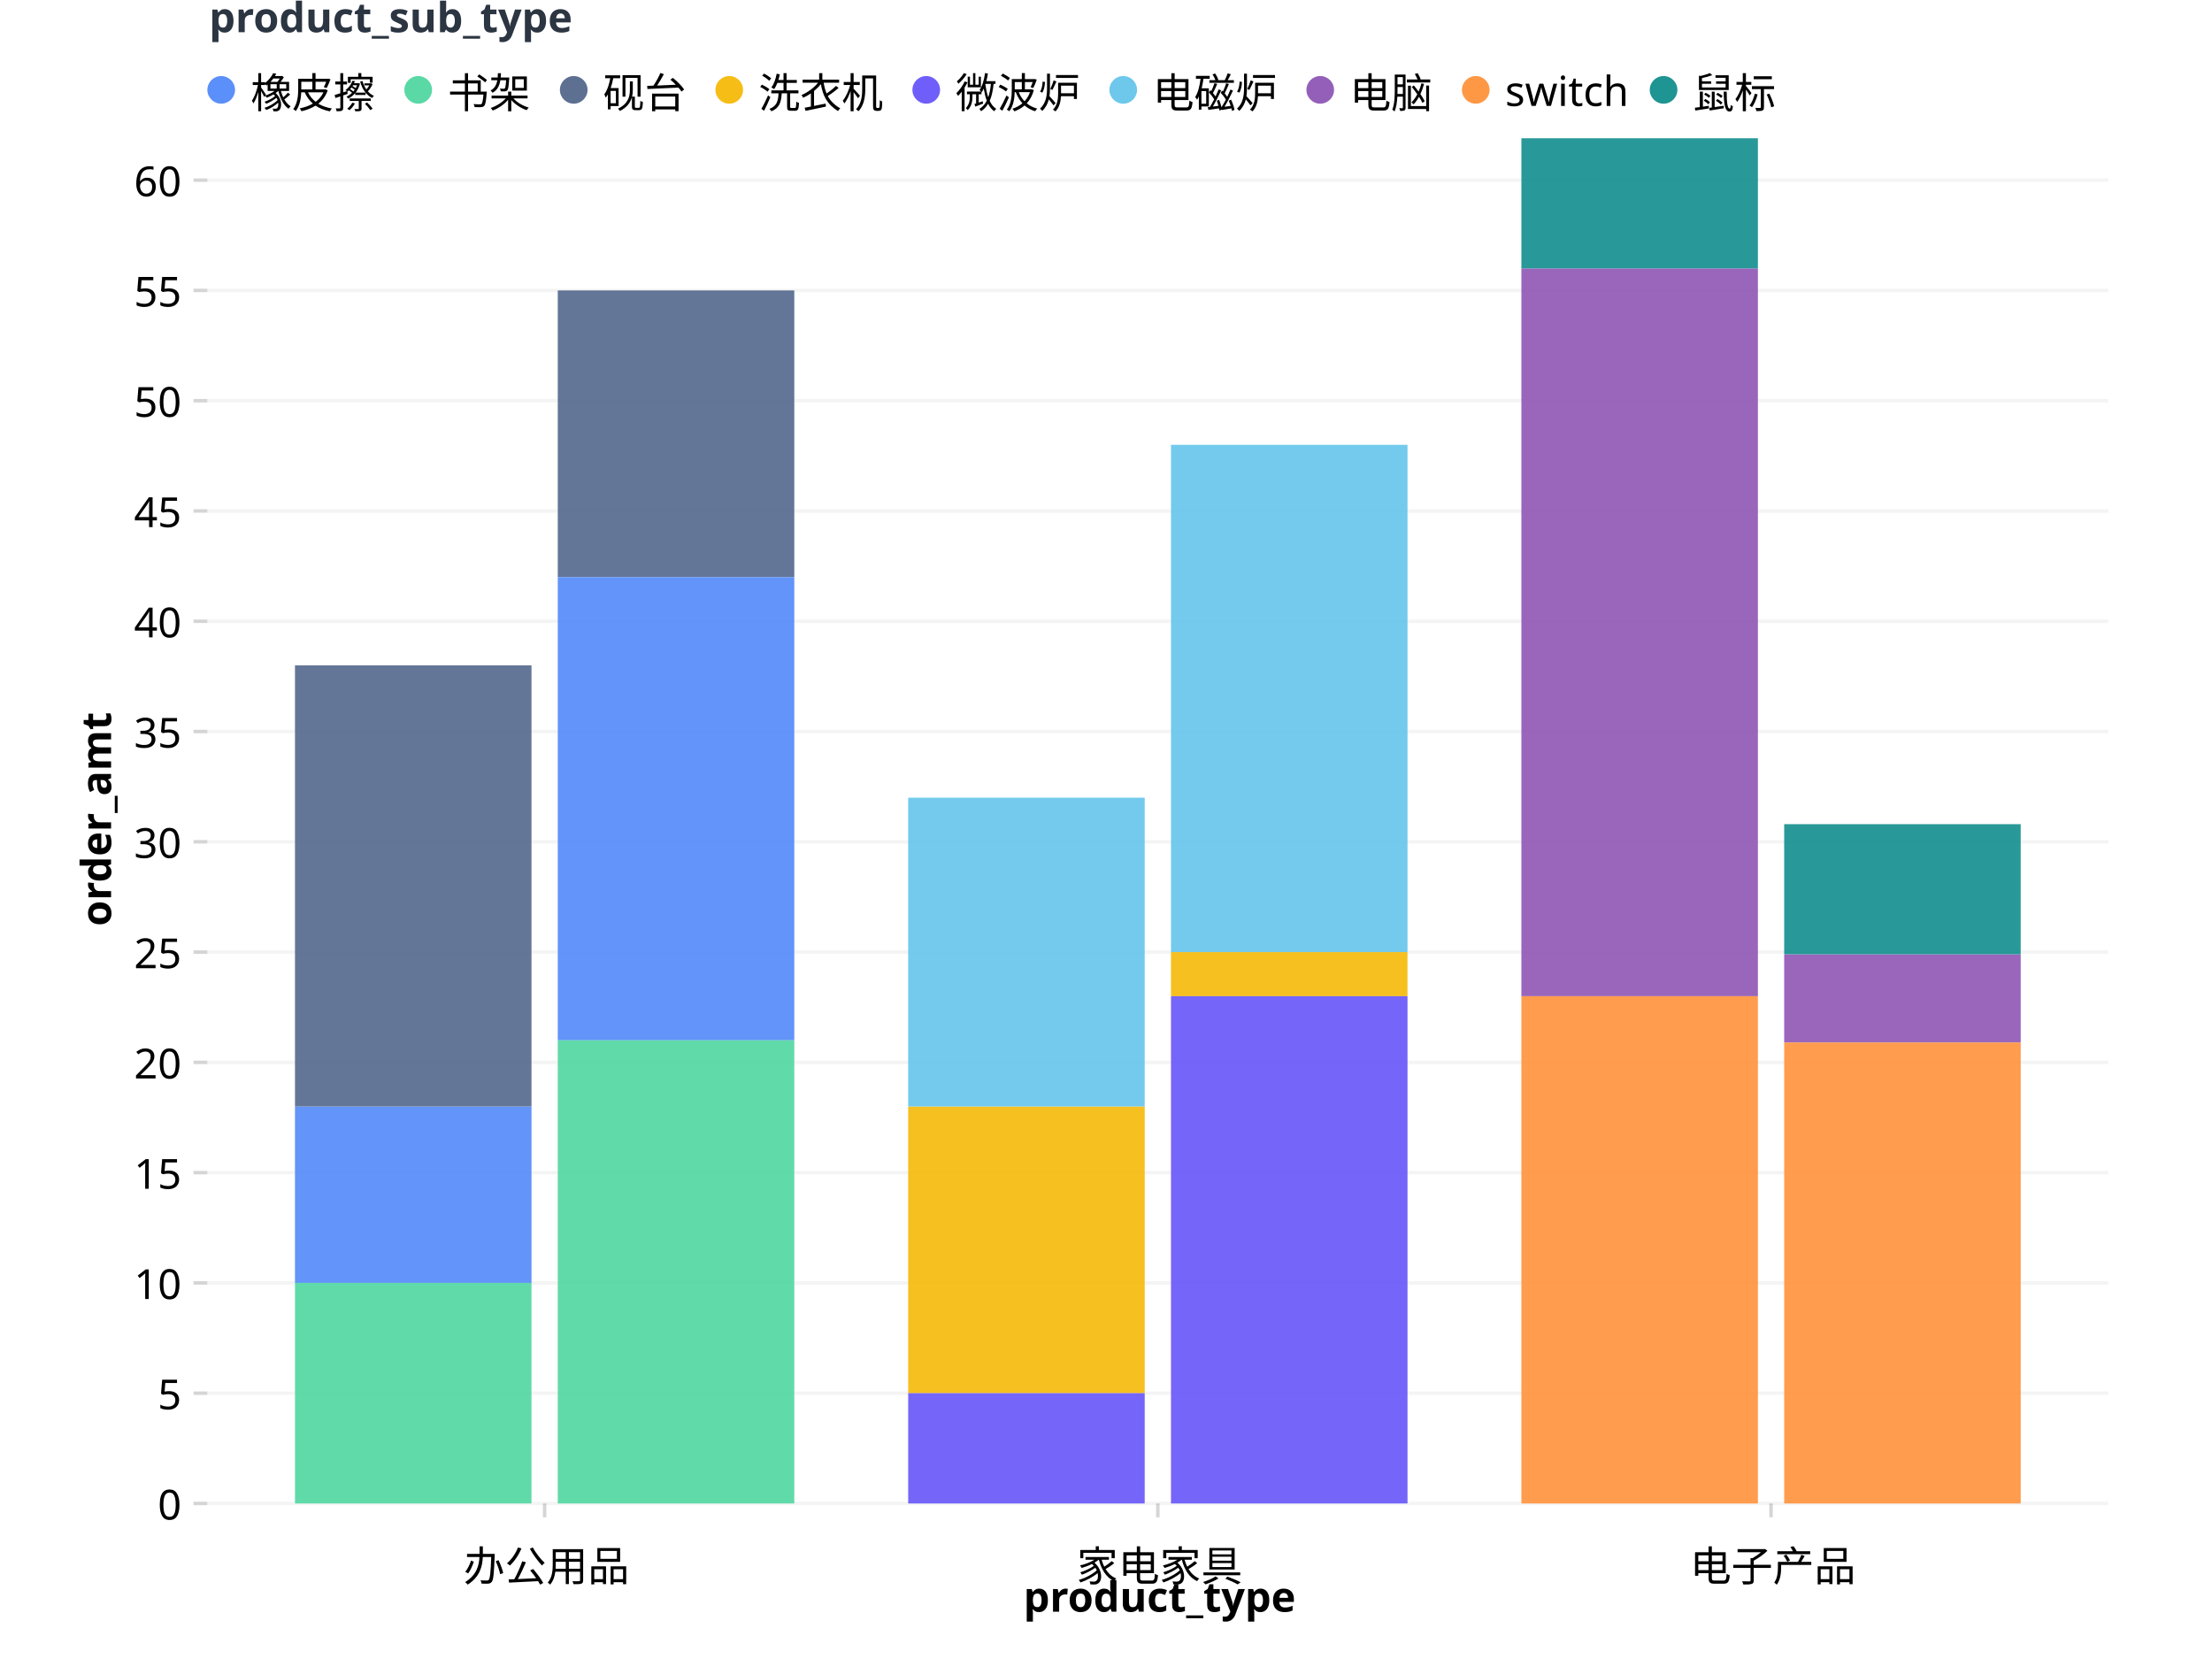
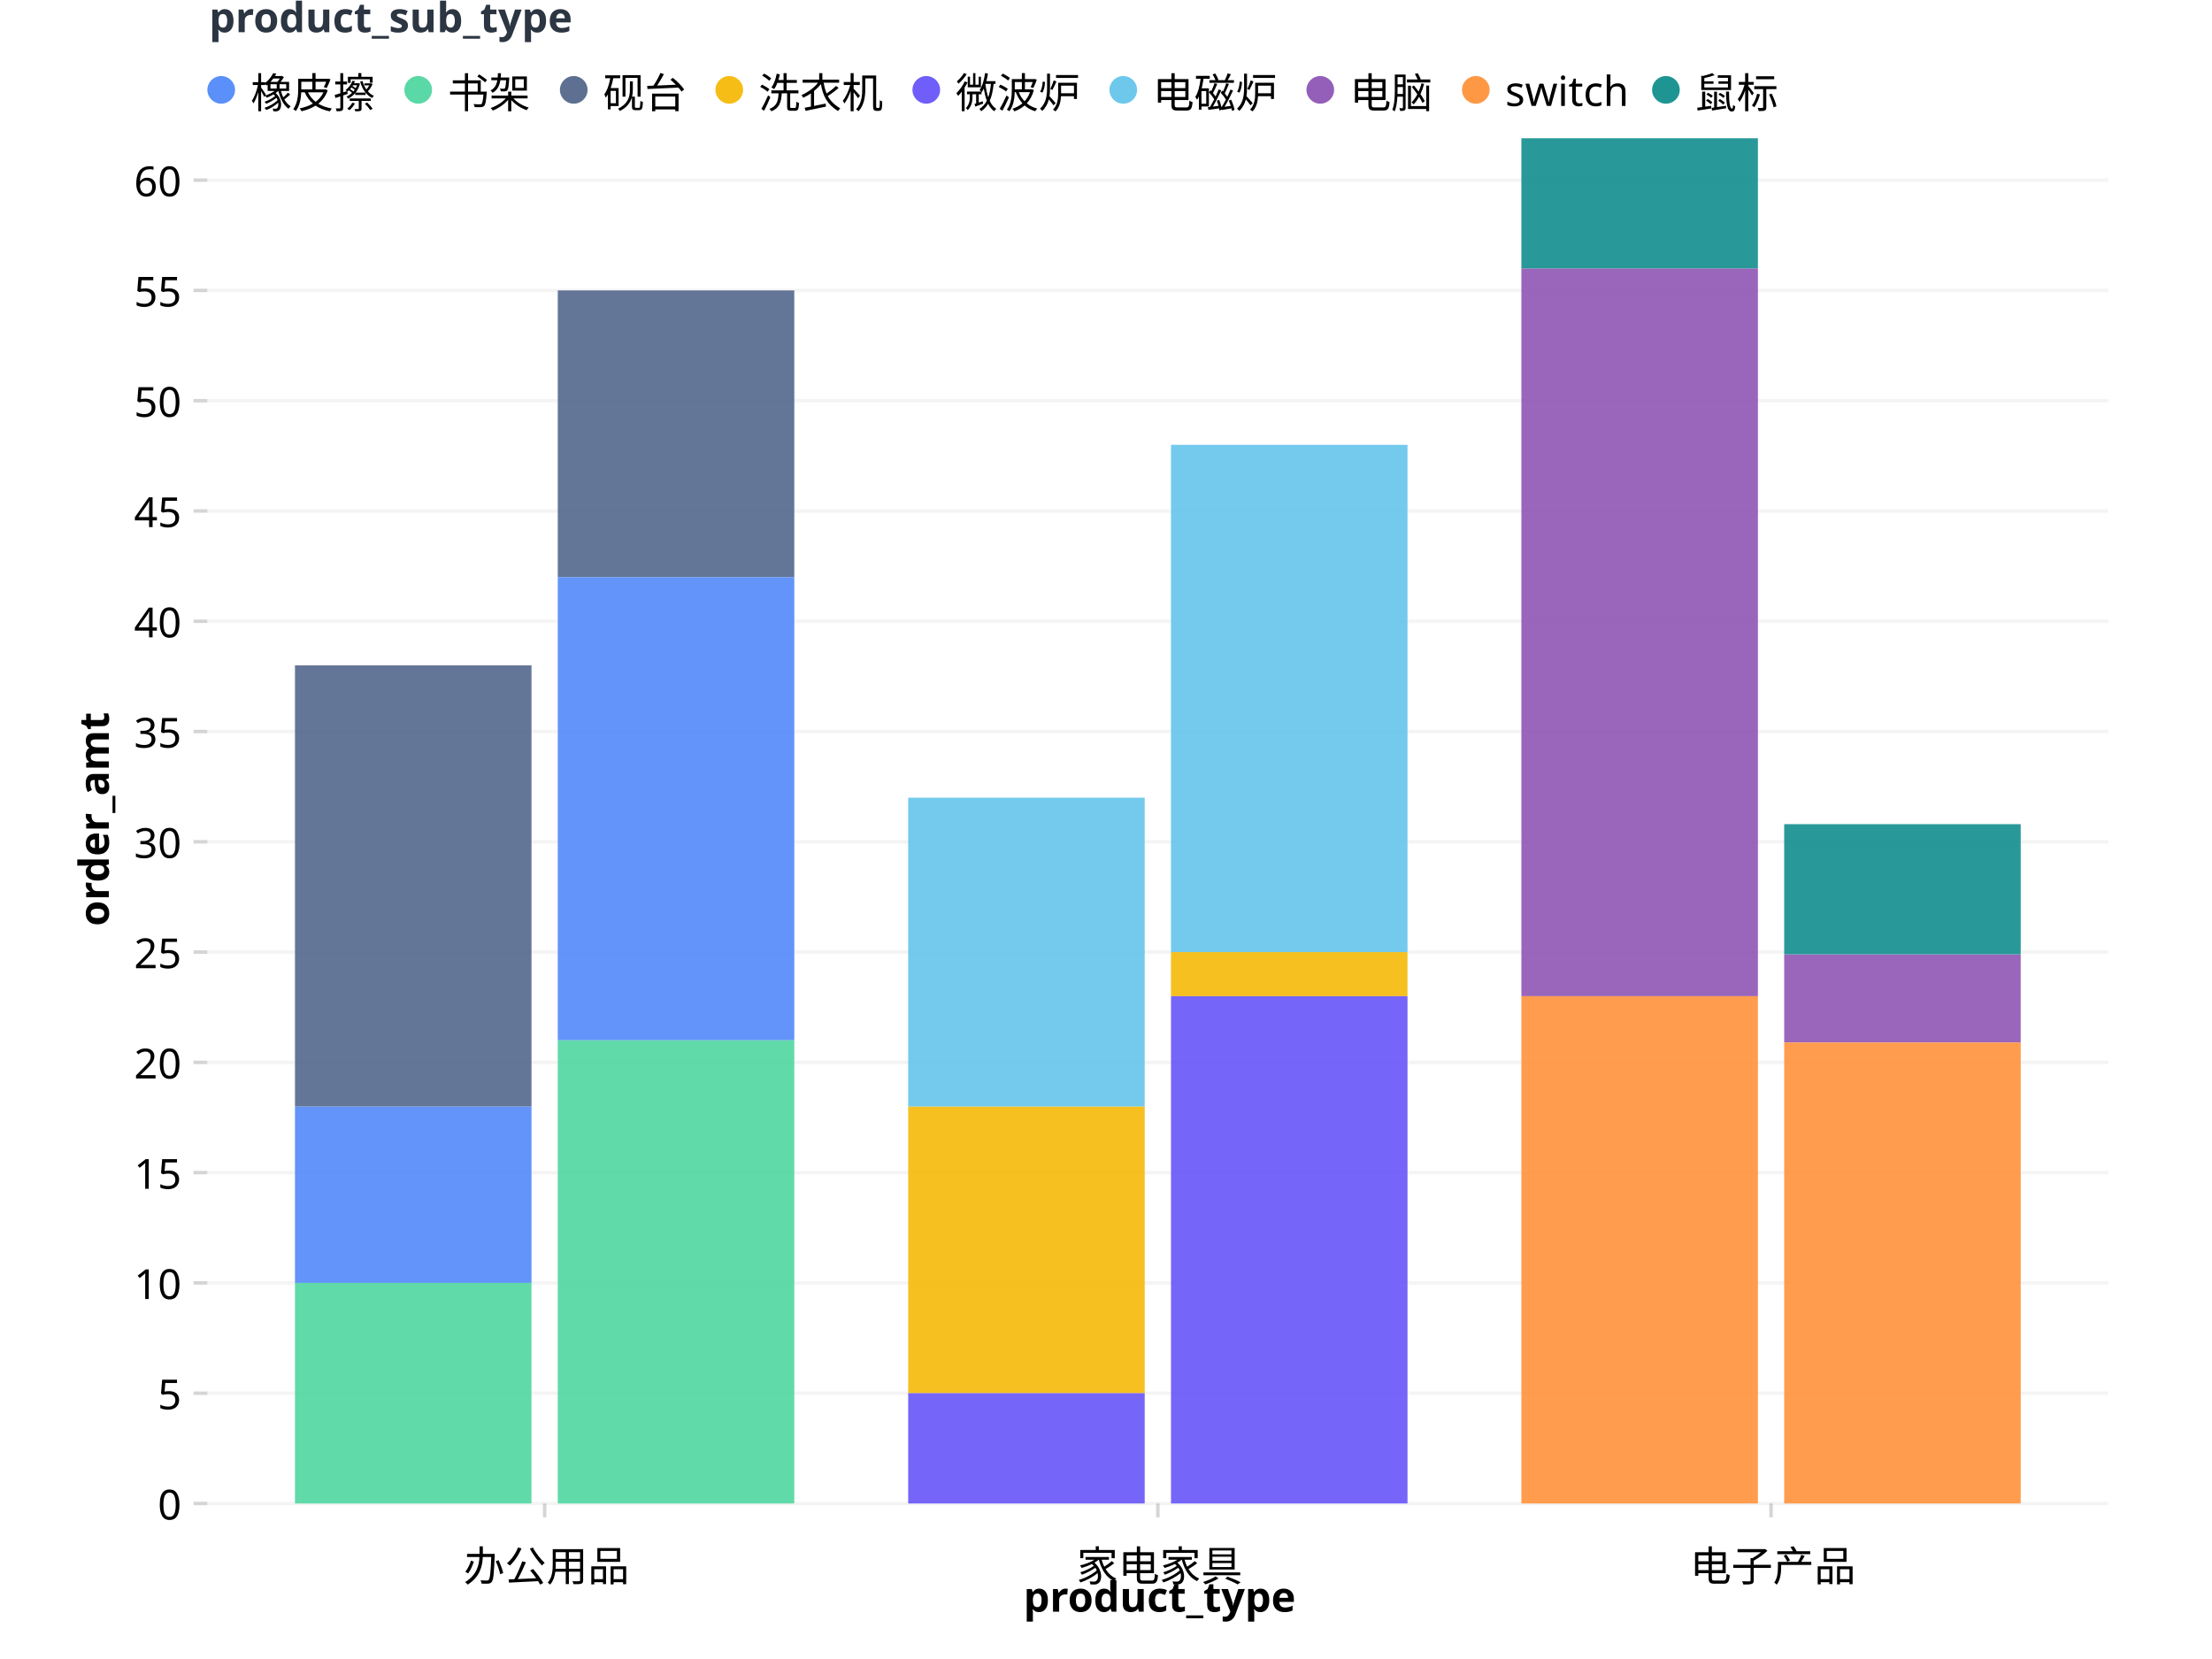
<svg xmlns="http://www.w3.org/2000/svg" width="640" height="480" style="background: transparent;" color-interpolation-filters="sRGB">
  <defs />
  <g transform="matrix(1,0,0,1,0,0)">
    <g fill="none" stroke="none" visibility="visible" font-size="16px" font-family="sans-serif" font-style="normal" font-weight="normal" font-variant="normal" text-anchor="left" stroke-dashoffset="0px" transform="matrix(1,0,0,1,0,0)">
      <g fill="none" stroke="none" class="view" transform="matrix(1,0,0,1,0,0)">
        <g fill="none" stroke="none" class="component" transform="matrix(1,0,0,1,0,0)">
          <g fill="none" class="category-legend" stroke="none" transform="matrix(1,0,0,1,60,0)">
            <g stroke-width="0px" transform="matrix(1,0,0,1,0,0)">
-               <path fill="rgba(0,0,0,0)" d="M 0,0 l 459.32,0 l 0,34 l-459.32 0 z" stroke="none" class="legend-background" width="459.32px" height="34px" />
+               <path fill="rgba(0,0,0,0)" d="M 0,0 l 460,0 l 0,34 l-460 0 z" stroke="none" class="legend-background" width="460px" height="34px" />
            </g>
            <g fill="none" stroke="none" class="legend-container" transform="matrix(1,0,0,1,0,0)">
              <g font-size="12px" font-family="sans-serif" font-weight="bold" text-anchor="top" transform="matrix(1,0,0,1,0,0)">
                <text fill="rgba(44,53,66,1)" dominant-baseline="text-before-edge" alignment-baseline="before-edge" paint-order="stroke" style="transform:translate(0px, 0px);" class="legend-title text-title" stroke="none" dx="0.5">product_sub_type</text>
              </g>
              <g fill="none" stroke="none" class="legend-inner-group" transform="matrix(1,0,0,1,0,20)">
                <g fill="none" stroke="none" class="category-items" transform="matrix(1,0,0,1,0,0)">
                  <g fill="none" stroke="none" transform="matrix(1,0,0,1,0,0)">
                    <g fill="none" class="legend-item" stroke="none" transform="matrix(1,0,0,1,0,0)">
                      <g transform="matrix(1,0,0,1,0,0)">
-                         <path fill="rgba(0,0,0,0)" d="M 0,0 l 48.997,0 l 0,12 l-48.997 0 z" stroke="none" class="legend-item-background" width="48.997px" height="12px" />
+                         <path fill="rgba(0,0,0,0)" d="M 0,0 l 49,0 l 0,12 l-49 0 z" stroke="none" class="legend-item-background" width="49px" height="12px" />
                      </g>
                      <g fill="none" stroke="none" class="legend-item-container" transform="matrix(1,0,0,1,0,6)">
                        <g fill="rgba(91,143,249,1)" stroke="rgba(91,143,249,1)" class="legend-item-marker" stroke-width="0px" transform="matrix(1,0,0,1,4,0)">
                          <g stroke-width="0px" transform="matrix(1,0,0,1,-4,-4)">
                            <path fill="rgba(91,143,249,1)" d="M 0,4 A 4 4 0 1 0 8 4 A 4 4 0 1 0 0 4 Z" stroke="rgba(91,143,249,1)" class="legend-item-marker" />
                          </g>
                        </g>
                        <g text-anchor="left" font-family="sans-serif" font-size="12px" font-weight="lighter" transform="matrix(1,0,0,1,12,0)">
                          <text fill="rgba(0,0,0,1)" dominant-baseline="central" alignment-baseline="central" paint-order="stroke" style="transform:translate(0px, 0px);" stroke="none" class="legend-item-name" dx="0.5">橡皮擦</text>
                        </g>
-                         <g text-anchor="left" font-family="sans-serif" font-size="12px" transform="matrix(1,0,0,1,52.99707,0)">
-                           <text fill="rgba(100,100,100,1)" dominant-baseline="central" alignment-baseline="central" paint-order="stroke" style="transform:translate(0px, 0px);" stroke="none" class="legend-item-value" />
-                         </g>
-                       </g>
-                     </g>
-                     <g fill="none" class="legend-item" stroke="none" transform="matrix(1,0,0,1,56.99707,0)">
-                       <g transform="matrix(1,0,0,1,0,0)">
-                         <path fill="rgba(0,0,0,0)" d="M 0,0 l 36.998,0 l 0,12 l-36.998 0 z" stroke="none" class="legend-item-background" width="36.998px" height="12px" />
+                         <g text-anchor="left" font-family="sans-serif" font-size="12px" transform="matrix(1,0,0,1,53,0)">
+                           <text fill="rgba(100,100,100,1)" dominant-baseline="central" alignment-baseline="central" paint-order="stroke" style="transform:translate(0px, 0px);" stroke="none" class="legend-item-value" />
+                         </g>
+                       </g>
+                     </g>
+                     <g fill="none" class="legend-item" stroke="none" transform="matrix(1,0,0,1,57,0)">
+                       <g transform="matrix(1,0,0,1,0,0)">
+                         <path fill="rgba(0,0,0,0)" d="M 0,0 l 37,0 l 0,12 l-37 0 z" stroke="none" class="legend-item-background" width="37px" height="12px" />
                      </g>
                      <g fill="none" stroke="none" class="legend-item-container" transform="matrix(1,0,0,1,0,6)">
                        <g fill="rgba(90,216,166,1)" stroke="rgba(90,216,166,1)" class="legend-item-marker" stroke-width="0px" transform="matrix(1,0,0,1,4,0)">
                          <g stroke-width="0px" transform="matrix(1,0,0,1,-4,-4)">
                            <path fill="rgba(90,216,166,1)" d="M 0,4 A 4 4 0 1 0 8 4 A 4 4 0 1 0 0 4 Z" stroke="rgba(90,216,166,1)" class="legend-item-marker" />
                          </g>
                        </g>
                        <g text-anchor="left" font-family="sans-serif" font-size="12px" font-weight="lighter" transform="matrix(1,0,0,1,12,0)">
                          <text fill="rgba(0,0,0,1)" dominant-baseline="central" alignment-baseline="central" paint-order="stroke" style="transform:translate(0px, 0px);" stroke="none" class="legend-item-name" dx="0.5">书架</text>
                        </g>
-                         <g text-anchor="left" font-family="sans-serif" font-size="12px" transform="matrix(1,0,0,1,40.99805,0)">
-                           <text fill="rgba(100,100,100,1)" dominant-baseline="central" alignment-baseline="central" paint-order="stroke" style="transform:translate(0px, 0px);" stroke="none" class="legend-item-value" />
-                         </g>
-                       </g>
-                     </g>
-                     <g fill="none" class="legend-item" stroke="none" transform="matrix(1,0,0,1,101.9951,0)">
-                       <g transform="matrix(1,0,0,1,0,0)">
-                         <path fill="rgba(0,0,0,0)" d="M 0,0 l 36.998,0 l 0,12 l-36.998 0 z" stroke="none" class="legend-item-background" width="36.998px" height="12px" />
+                         <g text-anchor="left" font-family="sans-serif" font-size="12px" transform="matrix(1,0,0,1,41,0)">
+                           <text fill="rgba(100,100,100,1)" dominant-baseline="central" alignment-baseline="central" paint-order="stroke" style="transform:translate(0px, 0px);" stroke="none" class="legend-item-value" />
+                         </g>
+                       </g>
+                     </g>
+                     <g fill="none" class="legend-item" stroke="none" transform="matrix(1,0,0,1,102,0)">
+                       <g transform="matrix(1,0,0,1,0,0)">
+                         <path fill="rgba(0,0,0,0)" d="M 0,0 l 37,0 l 0,12 l-37 0 z" stroke="none" class="legend-item-background" width="37px" height="12px" />
                      </g>
                      <g fill="none" stroke="none" class="legend-item-container" transform="matrix(1,0,0,1,0,6)">
                        <g fill="rgba(93,112,146,1)" stroke="rgba(93,112,146,1)" class="legend-item-marker" stroke-width="0px" transform="matrix(1,0,0,1,4,0)">
                          <g stroke-width="0px" transform="matrix(1,0,0,1,-4,-4)">
                            <path fill="rgba(93,112,146,1)" d="M 0,4 A 4 4 0 1 0 8 4 A 4 4 0 1 0 0 4 Z" stroke="rgba(93,112,146,1)" class="legend-item-marker" />
                          </g>
                        </g>
                        <g text-anchor="left" font-family="sans-serif" font-size="12px" font-weight="lighter" transform="matrix(1,0,0,1,12,0)">
                          <text fill="rgba(0,0,0,1)" dominant-baseline="central" alignment-baseline="central" paint-order="stroke" style="transform:translate(0px, 0px);" stroke="none" class="legend-item-name" dx="0.5">砚台</text>
                        </g>
-                         <g text-anchor="left" font-family="sans-serif" font-size="12px" transform="matrix(1,0,0,1,40.99805,0)">
-                           <text fill="rgba(100,100,100,1)" dominant-baseline="central" alignment-baseline="central" paint-order="stroke" style="transform:translate(0px, 0px);" stroke="none" class="legend-item-value" />
-                         </g>
-                       </g>
-                     </g>
-                     <g fill="none" class="legend-item" stroke="none" transform="matrix(1,0,0,1,146.9932,0)">
-                       <g transform="matrix(1,0,0,1,0,0)">
-                         <path fill="rgba(0,0,0,0)" d="M 0,0 l 48.997,0 l 0,12 l-48.997 0 z" stroke="none" class="legend-item-background" width="48.997px" height="12px" />
+                         <g text-anchor="left" font-family="sans-serif" font-size="12px" transform="matrix(1,0,0,1,41,0)">
+                           <text fill="rgba(100,100,100,1)" dominant-baseline="central" alignment-baseline="central" paint-order="stroke" style="transform:translate(0px, 0px);" stroke="none" class="legend-item-value" />
+                         </g>
+                       </g>
+                     </g>
+                     <g fill="none" class="legend-item" stroke="none" transform="matrix(1,0,0,1,147,0)">
+                       <g transform="matrix(1,0,0,1,0,0)">
+                         <path fill="rgba(0,0,0,0)" d="M 0,0 l 49,0 l 0,12 l-49 0 z" stroke="none" class="legend-item-background" width="49px" height="12px" />
                      </g>
                      <g fill="none" stroke="none" class="legend-item-container" transform="matrix(1,0,0,1,0,6)">
                        <g fill="rgba(246,189,22,1)" stroke="rgba(246,189,22,1)" class="legend-item-marker" stroke-width="0px" transform="matrix(1,0,0,1,4,0)">
                          <g stroke-width="0px" transform="matrix(1,0,0,1,-4,-4)">
                            <path fill="rgba(246,189,22,1)" d="M 0,4 A 4 4 0 1 0 8 4 A 4 4 0 1 0 0 4 Z" stroke="rgba(246,189,22,1)" class="legend-item-marker" />
                          </g>
                        </g>
                        <g text-anchor="left" font-family="sans-serif" font-size="12px" font-weight="lighter" transform="matrix(1,0,0,1,12,0)">
                          <text fill="rgba(0,0,0,1)" dominant-baseline="central" alignment-baseline="central" paint-order="stroke" style="transform:translate(0px, 0px);" stroke="none" class="legend-item-name" dx="0.5">洗衣机</text>
                        </g>
-                         <g text-anchor="left" font-family="sans-serif" font-size="12px" transform="matrix(1,0,0,1,52.99707,0)">
-                           <text fill="rgba(100,100,100,1)" dominant-baseline="central" alignment-baseline="central" paint-order="stroke" style="transform:translate(0px, 0px);" stroke="none" class="legend-item-value" />
-                         </g>
-                       </g>
-                     </g>
-                     <g fill="none" class="legend-item" stroke="none" transform="matrix(1,0,0,1,203.9902,0)">
-                       <g transform="matrix(1,0,0,1,0,0)">
-                         <path fill="rgba(0,0,0,0)" d="M 0,0 l 48.997,0 l 0,12 l-48.997 0 z" stroke="none" class="legend-item-background" width="48.997px" height="12px" />
+                         <g text-anchor="left" font-family="sans-serif" font-size="12px" transform="matrix(1,0,0,1,53,0)">
+                           <text fill="rgba(100,100,100,1)" dominant-baseline="central" alignment-baseline="central" paint-order="stroke" style="transform:translate(0px, 0px);" stroke="none" class="legend-item-value" />
+                         </g>
+                       </g>
+                     </g>
+                     <g fill="none" class="legend-item" stroke="none" transform="matrix(1,0,0,1,204,0)">
+                       <g transform="matrix(1,0,0,1,0,0)">
+                         <path fill="rgba(0,0,0,0)" d="M 0,0 l 49,0 l 0,12 l-49 0 z" stroke="none" class="legend-item-background" width="49px" height="12px" />
                      </g>
                      <g fill="none" stroke="none" class="legend-item-container" transform="matrix(1,0,0,1,0,6)">
                        <g fill="rgba(111,94,249,1)" stroke="rgba(111,94,249,1)" class="legend-item-marker" stroke-width="0px" transform="matrix(1,0,0,1,4,0)">
                          <g stroke-width="0px" transform="matrix(1,0,0,1,-4,-4)">
                            <path fill="rgba(111,94,249,1)" d="M 0,4 A 4 4 0 1 0 8 4 A 4 4 0 1 0 0 4 Z" stroke="rgba(111,94,249,1)" class="legend-item-marker" />
                          </g>
                        </g>
                        <g text-anchor="left" font-family="sans-serif" font-size="12px" font-weight="lighter" transform="matrix(1,0,0,1,12,0)">
                          <text fill="rgba(0,0,0,1)" dominant-baseline="central" alignment-baseline="central" paint-order="stroke" style="transform:translate(0px, 0px);" stroke="none" class="legend-item-name" dx="0.5">微波炉</text>
                        </g>
-                         <g text-anchor="left" font-family="sans-serif" font-size="12px" transform="matrix(1,0,0,1,52.99707,0)">
-                           <text fill="rgba(100,100,100,1)" dominant-baseline="central" alignment-baseline="central" paint-order="stroke" style="transform:translate(0px, 0px);" stroke="none" class="legend-item-value" />
-                         </g>
-                       </g>
-                     </g>
-                     <g fill="none" class="legend-item" stroke="none" transform="matrix(1,0,0,1,260.9873,0)">
-                       <g transform="matrix(1,0,0,1,0,0)">
-                         <path fill="rgba(0,0,0,0)" d="M 0,0 l 48.997,0 l 0,12 l-48.997 0 z" stroke="none" class="legend-item-background" width="48.997px" height="12px" />
+                         <g text-anchor="left" font-family="sans-serif" font-size="12px" transform="matrix(1,0,0,1,53,0)">
+                           <text fill="rgba(100,100,100,1)" dominant-baseline="central" alignment-baseline="central" paint-order="stroke" style="transform:translate(0px, 0px);" stroke="none" class="legend-item-value" />
+                         </g>
+                       </g>
+                     </g>
+                     <g fill="none" class="legend-item" stroke="none" transform="matrix(1,0,0,1,261,0)">
+                       <g transform="matrix(1,0,0,1,0,0)">
+                         <path fill="rgba(0,0,0,0)" d="M 0,0 l 49,0 l 0,12 l-49 0 z" stroke="none" class="legend-item-background" width="49px" height="12px" />
                      </g>
                      <g fill="none" stroke="none" class="legend-item-container" transform="matrix(1,0,0,1,0,6)">
                        <g fill="rgba(109,200,236,1)" stroke="rgba(109,200,236,1)" class="legend-item-marker" stroke-width="0px" transform="matrix(1,0,0,1,4,0)">
                          <g stroke-width="0px" transform="matrix(1,0,0,1,-4,-4)">
                            <path fill="rgba(109,200,236,1)" d="M 0,4 A 4 4 0 1 0 8 4 A 4 4 0 1 0 0 4 Z" stroke="rgba(109,200,236,1)" class="legend-item-marker" />
                          </g>
                        </g>
                        <g text-anchor="left" font-family="sans-serif" font-size="12px" font-weight="lighter" transform="matrix(1,0,0,1,12,0)">
                          <text fill="rgba(0,0,0,1)" dominant-baseline="central" alignment-baseline="central" paint-order="stroke" style="transform:translate(0px, 0px);" stroke="none" class="legend-item-name" dx="0.5">电磁炉</text>
                        </g>
-                         <g text-anchor="left" font-family="sans-serif" font-size="12px" transform="matrix(1,0,0,1,52.99707,0)">
-                           <text fill="rgba(100,100,100,1)" dominant-baseline="central" alignment-baseline="central" paint-order="stroke" style="transform:translate(0px, 0px);" stroke="none" class="legend-item-value" />
-                         </g>
-                       </g>
-                     </g>
-                     <g fill="none" class="legend-item" stroke="none" transform="matrix(1,0,0,1,317.9844,0)">
-                       <g transform="matrix(1,0,0,1,0,0)">
-                         <path fill="rgba(0,0,0,0)" d="M 0,0 l 36.998,0 l 0,12 l-36.998 0 z" stroke="none" class="legend-item-background" width="36.998px" height="12px" />
+                         <g text-anchor="left" font-family="sans-serif" font-size="12px" transform="matrix(1,0,0,1,53,0)">
+                           <text fill="rgba(100,100,100,1)" dominant-baseline="central" alignment-baseline="central" paint-order="stroke" style="transform:translate(0px, 0px);" stroke="none" class="legend-item-value" />
+                         </g>
+                       </g>
+                     </g>
+                     <g fill="none" class="legend-item" stroke="none" transform="matrix(1,0,0,1,318,0)">
+                       <g transform="matrix(1,0,0,1,0,0)">
+                         <path fill="rgba(0,0,0,0)" d="M 0,0 l 37,0 l 0,12 l-37 0 z" stroke="none" class="legend-item-background" width="37px" height="12px" />
                      </g>
                      <g fill="none" stroke="none" class="legend-item-container" transform="matrix(1,0,0,1,0,6)">
                        <g fill="rgba(148,95,185,1)" stroke="rgba(148,95,185,1)" class="legend-item-marker" stroke-width="0px" transform="matrix(1,0,0,1,4,0)">
                          <g stroke-width="0px" transform="matrix(1,0,0,1,-4,-4)">
                            <path fill="rgba(148,95,185,1)" d="M 0,4 A 4 4 0 1 0 8 4 A 4 4 0 1 0 0 4 Z" stroke="rgba(148,95,185,1)" class="legend-item-marker" />
                          </g>
                        </g>
                        <g text-anchor="left" font-family="sans-serif" font-size="12px" font-weight="lighter" transform="matrix(1,0,0,1,12,0)">
                          <text fill="rgba(0,0,0,1)" dominant-baseline="central" alignment-baseline="central" paint-order="stroke" style="transform:translate(0px, 0px);" stroke="none" class="legend-item-name" dx="0.5">电脑</text>
                        </g>
-                         <g text-anchor="left" font-family="sans-serif" font-size="12px" transform="matrix(1,0,0,1,40.99805,0)">
-                           <text fill="rgba(100,100,100,1)" dominant-baseline="central" alignment-baseline="central" paint-order="stroke" style="transform:translate(0px, 0px);" stroke="none" class="legend-item-value" />
-                         </g>
-                       </g>
-                     </g>
-                     <g fill="none" class="legend-item" stroke="none" transform="matrix(1,0,0,1,362.9824,0)">
-                       <g transform="matrix(1,0,0,1,0,0)">
-                         <path fill="rgba(0,0,0,0)" d="M 0,0 l 46.34,0 l 0,12 l-46.34 0 z" stroke="none" class="legend-item-background" width="46.34px" height="12px" />
+                         <g text-anchor="left" font-family="sans-serif" font-size="12px" transform="matrix(1,0,0,1,41,0)">
+                           <text fill="rgba(100,100,100,1)" dominant-baseline="central" alignment-baseline="central" paint-order="stroke" style="transform:translate(0px, 0px);" stroke="none" class="legend-item-value" />
+                         </g>
+                       </g>
+                     </g>
+                     <g fill="none" class="legend-item" stroke="none" transform="matrix(1,0,0,1,363,0)">
+                       <g transform="matrix(1,0,0,1,0,0)">
+                         <path fill="rgba(0,0,0,0)" d="M 0,0 l 47,0 l 0,12 l-47 0 z" stroke="none" class="legend-item-background" width="47px" height="12px" />
                      </g>
                      <g fill="none" stroke="none" class="legend-item-container" transform="matrix(1,0,0,1,0,6)">
                        <g fill="rgba(255,152,69,1)" stroke="rgba(255,152,69,1)" class="legend-item-marker" stroke-width="0px" transform="matrix(1,0,0,1,4,0)">
                          <g stroke-width="0px" transform="matrix(1,0,0,1,-4,-4)">
                            <path fill="rgba(255,152,69,1)" d="M 0,4 A 4 4 0 1 0 8 4 A 4 4 0 1 0 0 4 Z" stroke="rgba(255,152,69,1)" class="legend-item-marker" />
                          </g>
                        </g>
                        <g text-anchor="left" font-family="sans-serif" font-size="12px" font-weight="lighter" transform="matrix(1,0,0,1,12,0)">
                          <text fill="rgba(0,0,0,1)" dominant-baseline="central" alignment-baseline="central" paint-order="stroke" style="transform:translate(0px, 0px);" stroke="none" class="legend-item-name" dx="0.5">switch</text>
                        </g>
-                         <g text-anchor="left" font-family="sans-serif" font-size="12px" transform="matrix(1,0,0,1,50.33984,0)">
-                           <text fill="rgba(100,100,100,1)" dominant-baseline="central" alignment-baseline="central" paint-order="stroke" style="transform:translate(0px, 0px);" stroke="none" class="legend-item-value" />
-                         </g>
-                       </g>
-                     </g>
-                     <g fill="none" class="legend-item" stroke="none" transform="matrix(1,0,0,1,417.3223,0)">
-                       <g transform="matrix(1,0,0,1,0,0)">
-                         <path fill="rgba(0,0,0,0)" d="M 0,0 l 36.998,0 l 0,12 l-36.998 0 z" stroke="none" class="legend-item-background" width="36.998px" height="12px" />
+                         <g text-anchor="left" font-family="sans-serif" font-size="12px" transform="matrix(1,0,0,1,51,0)">
+                           <text fill="rgba(100,100,100,1)" dominant-baseline="central" alignment-baseline="central" paint-order="stroke" style="transform:translate(0px, 0px);" stroke="none" class="legend-item-value" />
+                         </g>
+                       </g>
+                     </g>
+                     <g fill="none" class="legend-item" stroke="none" transform="matrix(1,0,0,1,418,0)">
+                       <g transform="matrix(1,0,0,1,0,0)">
+                         <path fill="rgba(0,0,0,0)" d="M 0,0 l 37,0 l 0,12 l-37 0 z" stroke="none" class="legend-item-background" width="37px" height="12px" />
                      </g>
                      <g fill="none" stroke="none" class="legend-item-container" transform="matrix(1,0,0,1,0,6)">
                        <g fill="rgba(30,148,147,1)" stroke="rgba(30,148,147,1)" class="legend-item-marker" stroke-width="0px" transform="matrix(1,0,0,1,4,0)">
                          <g stroke-width="0px" transform="matrix(1,0,0,1,-4,-4)">
                            <path fill="rgba(30,148,147,1)" d="M 0,4 A 4 4 0 1 0 8 4 A 4 4 0 1 0 0 4 Z" stroke="rgba(30,148,147,1)" class="legend-item-marker" />
                          </g>
                        </g>
                        <g text-anchor="left" font-family="sans-serif" font-size="12px" font-weight="lighter" transform="matrix(1,0,0,1,12,0)">
                          <text fill="rgba(0,0,0,1)" dominant-baseline="central" alignment-baseline="central" paint-order="stroke" style="transform:translate(0px, 0px);" stroke="none" class="legend-item-name" dx="0.5">鼠标</text>
                        </g>
-                         <g text-anchor="left" font-family="sans-serif" font-size="12px" transform="matrix(1,0,0,1,40.99805,0)">
+                         <g text-anchor="left" font-family="sans-serif" font-size="12px" transform="matrix(1,0,0,1,41,0)">
                          <text fill="rgba(100,100,100,1)" dominant-baseline="central" alignment-baseline="central" paint-order="stroke" style="transform:translate(0px, 0px);" stroke="none" class="legend-item-value" />
                        </g>
                      </g>
                    </g>
                  </g>
                  <g fill="none" class="page-button-group" stroke="none" visibility="hidden" transform="matrix(1,0,0,1,0,0)">
                    <g fill="none" stroke="none" class="page-button" transform="matrix(1,0,0,1,0,0)">
                      <g transform="matrix(1,0,0,1,-5,-5)">
                        <path fill="rgba(0,0,0,0)" d="M 0,0 l 10,0 l 0,10 l-10 0 z" stroke="none" class="background" width="10px" height="10px" />
                      </g>
                      <g transform="matrix(1,0,0,1,-4.330127,-5)">
                        <path fill="rgba(0,0,0,1)" d="M 0,5 L 9.33,0 L 9.33,10 Z" stroke="none" class="marker" />
                      </g>
                      <g transform="matrix(1,0,0,1,-5,-5)">
                        <path fill="rgba(0,0,0,0)" d="M 0,0 l 10,0 l 0,10 l-10 0 z" stroke="none" class="container" width="10px" height="10px" />
                      </g>
                    </g>
                    <g font-size="12px" text-anchor="middle" transform="matrix(1,0,0,1,0,0)">
                      <text fill="rgba(0,0,0,1)" dominant-baseline="central" alignment-baseline="central" paint-order="stroke" style="transform:translate(0px, 0px);" stroke="none" class="page-info" />
                    </g>
                    <g fill="none" stroke="none" class="page-button" transform="matrix(1,0,0,1,0,0)">
                      <g transform="matrix(1,0,0,1,-5,-5)">
                        <path fill="rgba(0,0,0,0)" d="M 0,0 l 10,0 l 0,10 l-10 0 z" stroke="none" class="background" width="10px" height="10px" />
                      </g>
                      <g transform="matrix(1,0,0,1,-5,-5)">
                        <path fill="rgba(0,0,0,1)" d="M 0,0 L 9.33,5 L 0,10 Z" stroke="none" class="marker" />
                      </g>
                      <g transform="matrix(1,0,0,1,-5,-5)">
                        <path fill="rgba(0,0,0,0)" d="M 0,0 l 10,0 l 0,10 l-10 0 z" stroke="none" class="container" width="10px" height="10px" />
                      </g>
                    </g>
                  </g>
                </g>
              </g>
            </g>
          </g>
        </g>
        <g fill="none" stroke="none" class="component" transform="matrix(1,0,0,1,0,0)">
          <g fill="none" stroke="none" transform="matrix(1,0,0,1,0,0)">
            <g fill="none" stroke="none" class="axis-grid" transform="matrix(1,0,0,1,0,0)" />
            <g fill="none" stroke="none" class="axis-line-group" transform="matrix(1,0,0,1,0,0)">
              <g visibility="hidden" stroke-width="0.5px" stroke-opacity="0.85" transform="matrix(1,0,0,1,60,435)">
                <path fill="none" d="M 0,0 L 550,0" stroke="rgba(128,128,128,1)" class="axis-line" />
              </g>
              <g fill="rgba(128,128,128,1)" stroke="rgba(128,128,128,1)" class="axis-arrow$$ axis-start-arrow" visibility="hidden" stroke-width="0.5px" fill-opacity="0.85" stroke-opacity="0.85" transform="matrix(0,1,-1,0,60,435)" />
              <g fill="rgba(128,128,128,1)" stroke="rgba(128,128,128,1)" class="axis-arrow$$ axis-end-arrow" visibility="hidden" stroke-width="0.5px" fill-opacity="0.85" stroke-opacity="0.85" transform="matrix(-1,0,-0,-1,610,435)" />
            </g>
            <g fill="none" stroke="none" class="axis-tick-group" transform="matrix(1,0,0,1,0,0)">
              <g stroke-opacity="0.65" visibility="visible" transform="matrix(1,0,0,1,157.5806,435)">
                <line fill="none" x1="0" y1="0" x2="0" y2="4" class="axis-tick" stroke="rgba(191,191,191,1)" />
              </g>
              <g stroke-opacity="0.65" visibility="visible" transform="matrix(1,0,0,1,335,435)">
                <line fill="none" x1="0" y1="0" x2="0" y2="4" class="axis-tick" stroke="rgba(191,191,191,1)" />
              </g>
              <g stroke-opacity="0.65" visibility="visible" transform="matrix(1,0,0,1,512.4194,435)">
                <line fill="none" x1="0" y1="0" x2="0" y2="4" class="axis-tick" stroke="rgba(191,191,191,1)" />
              </g>
            </g>
            <g fill="none" stroke="none" class="axis-subtick-group" transform="matrix(1,0,0,1,0,0)" />
            <g fill="none" stroke="none" class="axis-label-group" transform="matrix(1,0,0,1,0,0)">
              <g font-family="sans-serif" font-size="12px" font-weight="lighter" text-anchor="middle" transform="matrix(1,0,0,1,157.5806,447)">
                <text fill="rgba(0,0,0,1)" dominant-baseline="text-before-edge" alignment-baseline="before-edge" paint-order="stroke" style="transform:translate(0px, 0px);" stroke="none" class="axis-label" dx="0.5">办公用品</text>
              </g>
              <g font-family="sans-serif" font-size="12px" font-weight="lighter" text-anchor="middle" transform="matrix(1,0,0,1,335,447)">
                <text fill="rgba(0,0,0,1)" dominant-baseline="text-before-edge" alignment-baseline="before-edge" paint-order="stroke" style="transform:translate(0px, 0px);" stroke="none" class="axis-label" dx="0.5">家电家具</text>
              </g>
              <g font-family="sans-serif" font-size="12px" font-weight="lighter" text-anchor="middle" transform="matrix(1,0,0,1,512.4194,447)">
                <text fill="rgba(0,0,0,1)" dominant-baseline="text-before-edge" alignment-baseline="before-edge" paint-order="stroke" style="transform:translate(0px, 0px);" stroke="none" class="axis-label" dx="0.5">电子产品</text>
              </g>
            </g>
            <g font-size="12px" font-weight="bold" text-anchor="middle" visibility="visible" transform="matrix(1,0,0,1,335,457)">
              <text fill="rgba(0,0,0,1)" dominant-baseline="text-before-edge" alignment-baseline="before-edge" paint-order="stroke" style="transform:translate(0px, 0px);" stroke="none" class="axis-title" dx="0.5">product_type</text>
            </g>
          </g>
        </g>
        <g fill="none" stroke="none" class="component" transform="matrix(1,0,0,1,0,0)">
          <g fill="none" stroke="none" transform="matrix(1,0,0,1,0,0)">
            <g fill="none" stroke="none" class="axis-grid" transform="matrix(1,0,0,1,0,0)">
              <g stroke-dasharray="0px,0px" stroke-opacity="0.05" transform="matrix(1,0,0,1,60,435)">
                <path fill="none" d="M 0,0 L 550,0" stroke="rgba(27,30,35,1)" class="grid-line" />
              </g>
              <g stroke-dasharray="0px,0px" stroke-opacity="0.05" transform="matrix(1,0,0,1,60,403.0937)">
                <path fill="none" d="M 0,0 L 550,0" stroke="rgba(27,30,35,1)" class="grid-line" />
              </g>
              <g stroke-dasharray="0px,0px" stroke-opacity="0.05" transform="matrix(1,0,0,1,60,371.1874)">
                <path fill="none" d="M 0,0 L 550,0" stroke="rgba(27,30,35,1)" class="grid-line" />
              </g>
              <g stroke-dasharray="0px,0px" stroke-opacity="0.05" transform="matrix(1,0,0,1,60,339.2811)">
                <path fill="none" d="M 0,0 L 550,0" stroke="rgba(27,30,35,1)" class="grid-line" />
              </g>
              <g stroke-dasharray="0px,0px" stroke-opacity="0.05" transform="matrix(1,0,0,1,60,307.3748)">
                <path fill="none" d="M 0,0 L 550,0" stroke="rgba(27,30,35,1)" class="grid-line" />
              </g>
              <g stroke-dasharray="0px,0px" stroke-opacity="0.05" transform="matrix(1,0,0,1,60,275.4685)">
                <path fill="none" d="M 0,0 L 550,0" stroke="rgba(27,30,35,1)" class="grid-line" />
              </g>
              <g stroke-dasharray="0px,0px" stroke-opacity="0.05" transform="matrix(1,0,0,1,60,243.5622)">
                <path fill="none" d="M 0,0 L 550,0" stroke="rgba(27,30,35,1)" class="grid-line" />
              </g>
              <g stroke-dasharray="0px,0px" stroke-opacity="0.05" transform="matrix(1,0,0,1,60,211.6559)">
                <path fill="none" d="M 0,0 L 550,0" stroke="rgba(27,30,35,1)" class="grid-line" />
              </g>
              <g stroke-dasharray="0px,0px" stroke-opacity="0.05" transform="matrix(1,0,0,1,60,179.7496)">
                <path fill="none" d="M 0,0 L 550,0" stroke="rgba(27,30,35,1)" class="grid-line" />
              </g>
              <g stroke-dasharray="0px,0px" stroke-opacity="0.05" transform="matrix(1,0,0,1,60,147.8433)">
                <path fill="none" d="M 0,0 L 550,0" stroke="rgba(27,30,35,1)" class="grid-line" />
              </g>
              <g stroke-dasharray="0px,0px" stroke-opacity="0.05" transform="matrix(1,0,0,1,60,115.937)">
                <path fill="none" d="M 0,0 L 550,0" stroke="rgba(27,30,35,1)" class="grid-line" />
              </g>
              <g stroke-dasharray="0px,0px" stroke-opacity="0.05" transform="matrix(1,0,0,1,60,84.03069)">
                <path fill="none" d="M 0,0 L 550,0" stroke="rgba(27,30,35,1)" class="grid-line" />
              </g>
              <g stroke-dasharray="0px,0px" stroke-opacity="0.05" transform="matrix(1,0,0,1,60,52.12439)">
                <path fill="none" d="M 0,0 L 550,0" stroke="rgba(27,30,35,1)" class="grid-line" />
              </g>
            </g>
            <g fill="none" stroke="none" class="axis-line-group" transform="matrix(1,0,0,1,0,0)">
              <g visibility="hidden" stroke-width="0.5px" stroke-opacity="0.85" transform="matrix(1,0,0,1,60,40)">
                <path fill="none" d="M 0,0 L 0,395" stroke="rgba(128,128,128,1)" class="axis-line" />
              </g>
              <g fill="rgba(128,128,128,1)" stroke="rgba(128,128,128,1)" class="axis-arrow$$ axis-start-arrow" visibility="hidden" stroke-width="0.5px" fill-opacity="0.85" stroke-opacity="0.85" transform="matrix(0.707107,-0.707107,0.707107,0.707107,60,40)" />
              <g fill="rgba(128,128,128,1)" stroke="rgba(128,128,128,1)" class="axis-arrow$$ axis-end-arrow" visibility="hidden" stroke-width="0.5px" fill-opacity="0.85" stroke-opacity="0.85" transform="matrix(0.707107,0.707107,-0.707107,0.707107,60,435)" />
            </g>
            <g fill="none" stroke="none" class="axis-tick-group" transform="matrix(1,0,0,1,0,0)">
              <g stroke-opacity="0.65" visibility="visible" transform="matrix(1,0,0,1,56,435)">
                <line fill="none" x1="4" y1="0" x2="0" y2="0" class="axis-tick" stroke="rgba(191,191,191,1)" />
              </g>
              <g stroke-opacity="0.65" visibility="visible" transform="matrix(1,0,0,1,56,403.0937)">
                <line fill="none" x1="4" y1="0" x2="0" y2="0" class="axis-tick" stroke="rgba(191,191,191,1)" />
              </g>
              <g stroke-opacity="0.65" visibility="visible" transform="matrix(1,0,0,1,56,371.1874)">
                <line fill="none" x1="4" y1="0" x2="0" y2="0" class="axis-tick" stroke="rgba(191,191,191,1)" />
              </g>
              <g stroke-opacity="0.65" visibility="visible" transform="matrix(1,0,0,1,56,339.2811)">
                <line fill="none" x1="4" y1="0" x2="0" y2="0" class="axis-tick" stroke="rgba(191,191,191,1)" />
              </g>
              <g stroke-opacity="0.65" visibility="visible" transform="matrix(1,0,0,1,56,307.3748)">
                <line fill="none" x1="4" y1="0" x2="0" y2="0" class="axis-tick" stroke="rgba(191,191,191,1)" />
              </g>
              <g stroke-opacity="0.65" visibility="visible" transform="matrix(1,0,0,1,56,275.4685)">
                <line fill="none" x1="4" y1="0" x2="0" y2="0" class="axis-tick" stroke="rgba(191,191,191,1)" />
              </g>
              <g stroke-opacity="0.65" visibility="visible" transform="matrix(1,0,0,1,56,243.5622)">
                <line fill="none" x1="4" y1="0" x2="0" y2="0" class="axis-tick" stroke="rgba(191,191,191,1)" />
              </g>
              <g stroke-opacity="0.65" visibility="visible" transform="matrix(1,0,0,1,56,211.6559)">
                <line fill="none" x1="4" y1="0" x2="0" y2="0" class="axis-tick" stroke="rgba(191,191,191,1)" />
              </g>
              <g stroke-opacity="0.65" visibility="visible" transform="matrix(1,0,0,1,56,179.7496)">
                <line fill="none" x1="4" y1="0" x2="0" y2="0" class="axis-tick" stroke="rgba(191,191,191,1)" />
              </g>
              <g stroke-opacity="0.65" visibility="visible" transform="matrix(1,0,0,1,56,147.8433)">
                <line fill="none" x1="4" y1="0" x2="0" y2="0" class="axis-tick" stroke="rgba(191,191,191,1)" />
              </g>
              <g stroke-opacity="0.65" visibility="visible" transform="matrix(1,0,0,1,56,115.937)">
                <line fill="none" x1="4" y1="0" x2="0" y2="0" class="axis-tick" stroke="rgba(191,191,191,1)" />
              </g>
              <g stroke-opacity="0.65" visibility="visible" transform="matrix(1,0,0,1,56,84.03069)">
                <line fill="none" x1="4" y1="0" x2="0" y2="0" class="axis-tick" stroke="rgba(191,191,191,1)" />
              </g>
              <g stroke-opacity="0.65" visibility="visible" transform="matrix(1,0,0,1,56,52.12439)">
                <line fill="none" x1="4" y1="0" x2="0" y2="0" class="axis-tick" stroke="rgba(191,191,191,1)" />
              </g>
            </g>
            <g fill="none" stroke="none" class="axis-subtick-group" transform="matrix(1,0,0,1,0,0)" />
            <g fill="none" stroke="none" class="axis-label-group" transform="matrix(1,0,0,1,0,0)">
              <g font-family="sans-serif" font-size="12px" font-weight="lighter" text-anchor="end" transform="matrix(1,0,0,1,52,435)">
                <text fill="rgba(0,0,0,1)" dominant-baseline="central" alignment-baseline="central" paint-order="stroke" style="transform:translate(0px, 0px);" stroke="none" class="axis-label" dx="0.5">0</text>
              </g>
              <g font-family="sans-serif" font-size="12px" font-weight="lighter" text-anchor="end" transform="matrix(1,0,0,1,52,403.0937)">
                <text fill="rgba(0,0,0,1)" dominant-baseline="central" alignment-baseline="central" paint-order="stroke" style="transform:translate(0px, 0px);" stroke="none" class="axis-label" dx="0.5">5</text>
              </g>
              <g font-family="sans-serif" font-size="12px" font-weight="lighter" text-anchor="end" transform="matrix(1,0,0,1,52,371.1874)">
                <text fill="rgba(0,0,0,1)" dominant-baseline="central" alignment-baseline="central" paint-order="stroke" style="transform:translate(0px, 0px);" stroke="none" class="axis-label" dx="0.5">10</text>
              </g>
              <g font-family="sans-serif" font-size="12px" font-weight="lighter" text-anchor="end" transform="matrix(1,0,0,1,52,339.2811)">
                <text fill="rgba(0,0,0,1)" dominant-baseline="central" alignment-baseline="central" paint-order="stroke" style="transform:translate(0px, 0px);" stroke="none" class="axis-label" dx="0.5">15</text>
              </g>
              <g font-family="sans-serif" font-size="12px" font-weight="lighter" text-anchor="end" transform="matrix(1,0,0,1,52,307.3748)">
                <text fill="rgba(0,0,0,1)" dominant-baseline="central" alignment-baseline="central" paint-order="stroke" style="transform:translate(0px, 0px);" stroke="none" class="axis-label" dx="0.5">20</text>
              </g>
              <g font-family="sans-serif" font-size="12px" font-weight="lighter" text-anchor="end" transform="matrix(1,0,0,1,52,275.4685)">
                <text fill="rgba(0,0,0,1)" dominant-baseline="central" alignment-baseline="central" paint-order="stroke" style="transform:translate(0px, 0px);" stroke="none" class="axis-label" dx="0.5">25</text>
              </g>
              <g font-family="sans-serif" font-size="12px" font-weight="lighter" text-anchor="end" transform="matrix(1,0,0,1,52,243.5622)">
                <text fill="rgba(0,0,0,1)" dominant-baseline="central" alignment-baseline="central" paint-order="stroke" style="transform:translate(0px, 0px);" stroke="none" class="axis-label" dx="0.5">30</text>
              </g>
              <g font-family="sans-serif" font-size="12px" font-weight="lighter" text-anchor="end" transform="matrix(1,0,0,1,52,211.6559)">
                <text fill="rgba(0,0,0,1)" dominant-baseline="central" alignment-baseline="central" paint-order="stroke" style="transform:translate(0px, 0px);" stroke="none" class="axis-label" dx="0.5">35</text>
              </g>
              <g font-family="sans-serif" font-size="12px" font-weight="lighter" text-anchor="end" transform="matrix(1,0,0,1,52,179.7496)">
                <text fill="rgba(0,0,0,1)" dominant-baseline="central" alignment-baseline="central" paint-order="stroke" style="transform:translate(0px, 0px);" stroke="none" class="axis-label" dx="0.5">40</text>
              </g>
              <g font-family="sans-serif" font-size="12px" font-weight="lighter" text-anchor="end" transform="matrix(1,0,0,1,52,147.8433)">
                <text fill="rgba(0,0,0,1)" dominant-baseline="central" alignment-baseline="central" paint-order="stroke" style="transform:translate(0px, 0px);" stroke="none" class="axis-label" dx="0.5">45</text>
              </g>
              <g font-family="sans-serif" font-size="12px" font-weight="lighter" text-anchor="end" transform="matrix(1,0,0,1,52,115.937)">
                <text fill="rgba(0,0,0,1)" dominant-baseline="central" alignment-baseline="central" paint-order="stroke" style="transform:translate(0px, 0px);" stroke="none" class="axis-label" dx="0.5">50</text>
              </g>
              <g font-family="sans-serif" font-size="12px" font-weight="lighter" text-anchor="end" transform="matrix(1,0,0,1,52,84.03069)">
                <text fill="rgba(0,0,0,1)" dominant-baseline="central" alignment-baseline="central" paint-order="stroke" style="transform:translate(0px, 0px);" stroke="none" class="axis-label" dx="0.5">55</text>
              </g>
              <g font-family="sans-serif" font-size="12px" font-weight="lighter" text-anchor="end" transform="matrix(1,0,0,1,52,52.12439)">
                <text fill="rgba(0,0,0,1)" dominant-baseline="central" alignment-baseline="central" paint-order="stroke" style="transform:translate(0px, 0px);" stroke="none" class="axis-label" dx="0.5">60</text>
              </g>
            </g>
-             <g font-size="12px" font-weight="bold" text-anchor="middle" visibility="visible" transform="matrix(0,-1,1,0,35.65234,237.5)">
+             <g font-size="12px" font-weight="bold" text-anchor="middle" visibility="visible" transform="matrix(0,-1,1,0,35,237.5)">
              <text fill="rgba(0,0,0,1)" dominant-baseline="text-after-edge" alignment-baseline="after-edge" paint-order="stroke" style="transform:translate(0px, 0px);" stroke="none" class="axis-title" dx="0.5">order_amt</text>
            </g>
          </g>
        </g>
        <g transform="matrix(1,0,0,1,60,40)">
          <path fill="rgba(0,0,0,0)" d="M 0,0 l 550,0 l 0,395 l-550 0 z" stroke="none" class="plot" width="550px" height="395px" />
          <g fill="rgba(0,0,0,0)" stroke="none" class="main" transform="matrix(1,0,0,1,0,0)">
            <g fill-opacity="0.95" stroke-width="0px" transform="matrix(1,0,0,1,25.34562,280.1373)">
              <path fill="rgba(91,143,249,1)" d="M 0,0 l 68.433,0 l 0,51.05 l-68.433 0 z" stroke="rgba(91,143,249,1)" width="68.433px" height="51.05px" class="element" />
            </g>
            <g fill-opacity="0.95" stroke-width="0px" transform="matrix(1,0,0,1,25.34562,331.1874)">
              <path fill="rgba(90,216,166,1)" d="M 0,0 l 68.433,0 l 0,63.813 l-68.433 0 z" stroke="rgba(90,216,166,1)" width="68.433px" height="63.813px" class="element" />
            </g>
            <g fill-opacity="0.95" stroke-width="0px" transform="matrix(1,0,0,1,25.34562,152.5121)">
              <path fill="rgba(93,112,146,1)" d="M 0,0 l 68.433,0 l 0,127.625 l-68.433 0 z" stroke="rgba(93,112,146,1)" width="68.433px" height="127.625px" class="element" />
            </g>
            <g fill-opacity="0.95" stroke-width="0px" transform="matrix(1,0,0,1,101.3825,44.03069)">
              <path fill="rgba(93,112,146,1)" d="M 0,0 l 68.433,0 l 0,82.956 l-68.433 0 z" stroke="rgba(93,112,146,1)" width="68.433px" height="82.956px" class="element" />
            </g>
            <g fill-opacity="0.95" stroke-width="0px" transform="matrix(1,0,0,1,101.3825,126.9871)">
              <path fill="rgba(91,143,249,1)" d="M 0,0 l 68.433,0 l 0,134.006 l-68.433 0 z" stroke="rgba(91,143,249,1)" width="68.433px" height="134.006px" class="element" />
            </g>
            <g fill-opacity="0.95" stroke-width="0px" transform="matrix(1,0,0,1,101.3825,260.9935)">
              <path fill="rgba(90,216,166,1)" d="M 0,0 l 68.433,0 l 0,134.006 l-68.433 0 z" stroke="rgba(90,216,166,1)" width="68.433px" height="134.006px" class="element" />
            </g>
            <g fill-opacity="0.95" stroke-width="0px" transform="matrix(1,0,0,1,202.765,280.1373)">
              <path fill="rgba(246,189,22,1)" d="M 0,0 l 68.433,0 l 0,82.956 l-68.433 0 z" stroke="rgba(246,189,22,1)" width="68.433px" height="82.956px" class="element" />
            </g>
            <g fill-opacity="0.95" stroke-width="0px" transform="matrix(1,0,0,1,278.8018,235.4685)">
              <path fill="rgba(246,189,22,1)" d="M 0,0 l 68.433,0 l 0,12.763 l-68.433 0 z" stroke="rgba(246,189,22,1)" width="68.433px" height="12.763px" class="element" />
            </g>
            <g fill-opacity="0.95" stroke-width="0px" transform="matrix(1,0,0,1,202.765,363.0937)">
              <path fill="rgba(111,94,249,1)" d="M 0,0 l 68.433,0 l 0,31.906 l-68.433 0 z" stroke="rgba(111,94,249,1)" width="68.433px" height="31.906px" class="element" />
            </g>
            <g fill-opacity="0.95" stroke-width="0px" transform="matrix(1,0,0,1,202.765,190.7997)">
              <path fill="rgba(109,200,236,1)" d="M 0,0 l 68.433,0 l 0,89.338 l-68.433 0 z" stroke="rgba(109,200,236,1)" width="68.433px" height="89.338px" class="element" />
            </g>
            <g fill-opacity="0.95" stroke-width="0px" transform="matrix(1,0,0,1,278.8018,248.231)">
              <path fill="rgba(111,94,249,1)" d="M 0,0 l 68.433,0 l 0,146.769 l-68.433 0 z" stroke="rgba(111,94,249,1)" width="68.433px" height="146.769px" class="element" />
            </g>
            <g fill-opacity="0.95" stroke-width="0px" transform="matrix(1,0,0,1,278.8018,88.69952)">
              <path fill="rgba(109,200,236,1)" d="M 0,0 l 68.433,0 l 0,146.769 l-68.433 0 z" stroke="rgba(109,200,236,1)" width="68.433px" height="146.769px" class="element" />
            </g>
            <g fill-opacity="0.95" stroke-width="0px" transform="matrix(1,0,0,1,380.1843,37.64943)">
              <path fill="rgba(148,95,185,1)" d="M 0,0 l 68.433,0 l 0,210.582 l-68.433 0 z" stroke="rgba(148,95,185,1)" width="68.433px" height="210.582px" class="element" />
            </g>
            <g fill-opacity="0.95" stroke-width="0px" transform="matrix(1,0,0,1,456.2212,236.1066)">
              <path fill="rgba(148,95,185,1)" d="M 0,0 l 68.433,0 l 0,25.525 l-68.433 0 z" stroke="rgba(148,95,185,1)" width="68.433px" height="25.525px" class="element" />
            </g>
            <g fill-opacity="0.95" stroke-width="0px" transform="matrix(1,0,0,1,380.1843,248.231)">
              <path fill="rgba(255,152,69,1)" d="M 0,0 l 68.433,0 l 0,146.769 l-68.433 0 z" stroke="rgba(255,152,69,1)" width="68.433px" height="146.769px" class="element" />
            </g>
            <g fill-opacity="0.95" stroke-width="0px" transform="matrix(1,0,0,1,456.2212,261.6317)">
              <path fill="rgba(255,152,69,1)" d="M 0,0 l 68.433,0 l 0,133.368 l-68.433 0 z" stroke="rgba(255,152,69,1)" width="68.433px" height="133.368px" class="element" />
            </g>
            <g fill-opacity="0.95" stroke-width="0px" transform="matrix(1,0,0,1,380.1843,0)">
              <path fill="rgba(30,148,147,1)" d="M 0,0 l 68.433,0 l 0,37.649 l-68.433 0 z" stroke="rgba(30,148,147,1)" width="68.433px" height="37.649px" class="element" />
            </g>
            <g fill-opacity="0.95" stroke-width="0px" transform="matrix(1,0,0,1,456.2212,198.4572)">
              <path fill="rgba(30,148,147,1)" d="M 0,0 l 68.433,0 l 0,37.649 l-68.433 0 z" stroke="rgba(30,148,147,1)" width="68.433px" height="37.649px" class="element" />
            </g>
          </g>
          <g fill="rgba(0,0,0,0)" stroke="none" class="selection" transform="matrix(1,0,0,1,0,0)" />
          <g fill="rgba(0,0,0,0)" stroke="none" class="transient" transform="matrix(1,0,0,1,0,0)" />
          <g fill="rgba(0,0,0,0)" stroke="none" class="selection" transform="matrix(1,0,0,1,0,0)" />
          <g fill="rgba(0,0,0,0)" stroke="none" class="transient" transform="matrix(1,0,0,1,0,0)" />
        </g>
      </g>
    </g>
  </g>
</svg>
